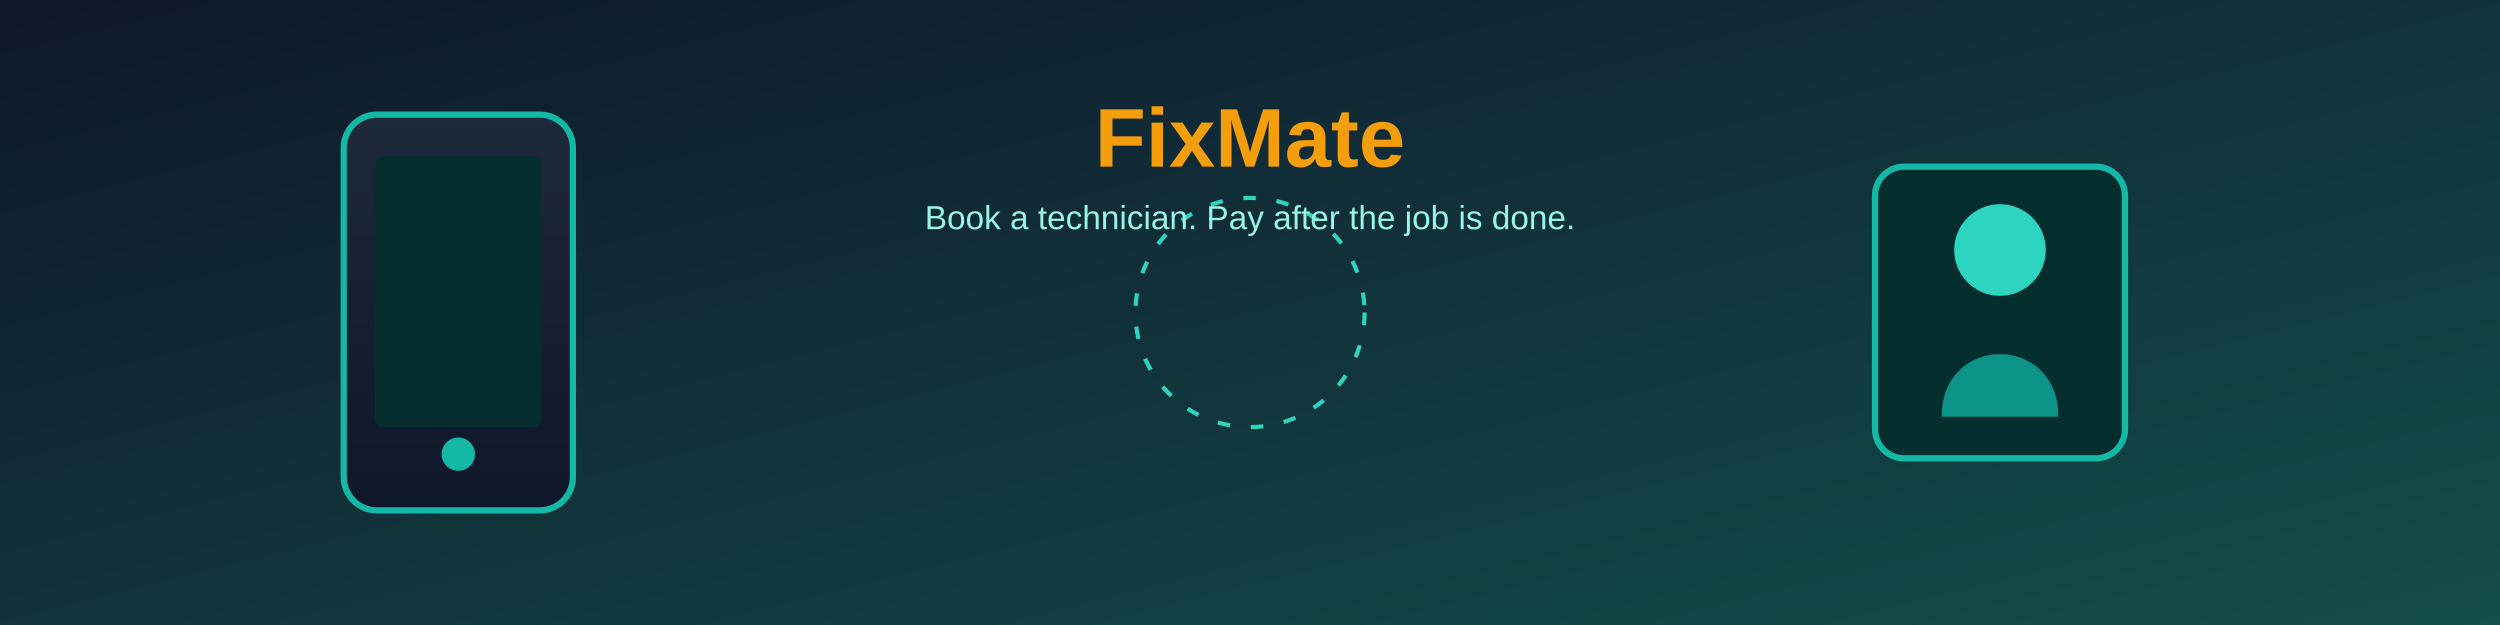
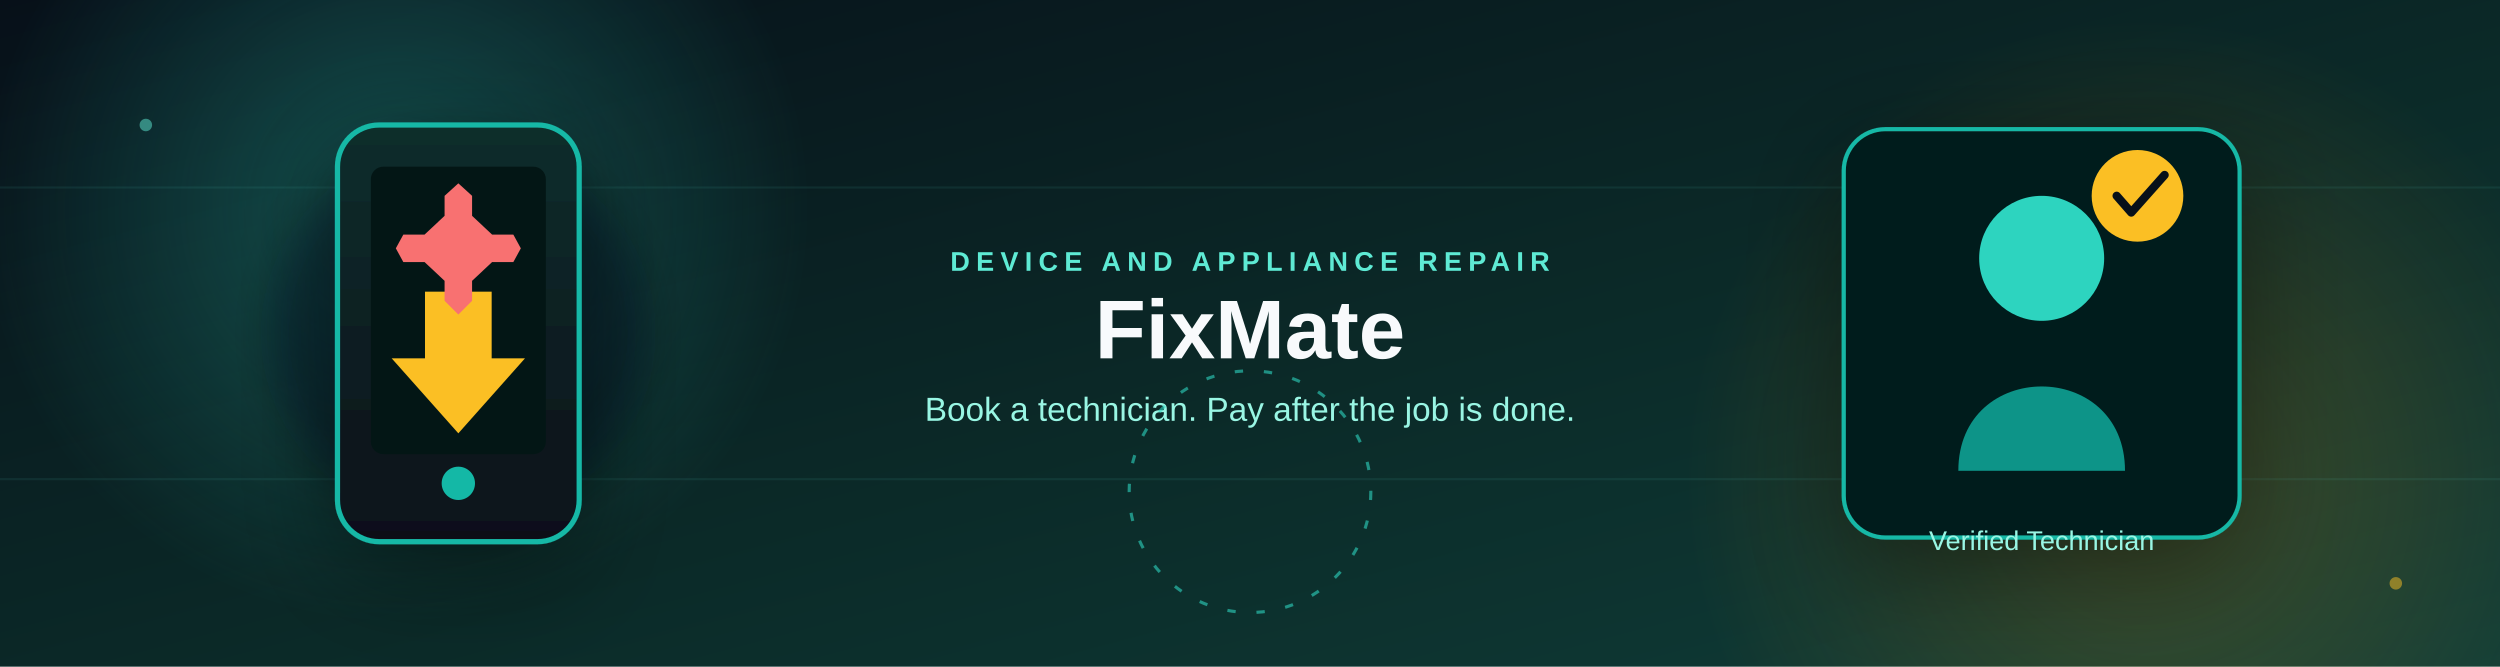
- <svg xmlns="http://www.w3.org/2000/svg" width="1200" height="300" viewBox="0 0 1200 300">
+ <svg xmlns="http://www.w3.org/2000/svg" width="1200" height="320" viewBox="0 0 1200 320">
  <defs>
    <linearGradient id="bg" x1="0" y1="0" x2="1" y2="1">
-       <stop offset="0%" stop-color="#0f172a" />
-       <stop offset="100%" stop-color="#134e4a" />
+       <stop offset="0%" stop-color="#071019" />
+       <stop offset="55%" stop-color="#0b2a28" />
+       <stop offset="100%" stop-color="#0f3d38" />
    </linearGradient>
+     <radialGradient id="glow1" cx="50%" cy="50%" r="50%">
+       <stop offset="0%" stop-color="#2dd4bf" stop-opacity="0.3" />
+       <stop offset="100%" stop-color="#2dd4bf" stop-opacity="0" />
+     </radialGradient>
+     <radialGradient id="glow2" cx="50%" cy="50%" r="50%">
+       <stop offset="0%" stop-color="#f59e0b" stop-opacity="0.22" />
+       <stop offset="100%" stop-color="#f59e0b" stop-opacity="0" />
+     </radialGradient>
    <linearGradient id="phone" x1="0" y1="0" x2="0" y2="1">
-       <stop offset="0%" stop-color="#1e293b" />
-       <stop offset="100%" stop-color="#0f172a" />
+       <stop offset="0%" stop-color="#0e2e2c" />
+       <stop offset="100%" stop-color="#071019" />
    </linearGradient>
+     <filter id="soft" x="-50%" y="-50%" width="200%" height="200%">
+       <feGaussianBlur stdDeviation="10" />
+     </filter>
  </defs>
-   <rect width="1200" height="300" fill="url(#bg)" />
-   <g transform="translate(220,150)">
-     <rect x="-55" y="-95" width="110" height="190" rx="16" fill="url(#phone)" stroke="#14b8a6" stroke-width="3" />
-     <rect x="-40" y="-75" width="80" height="130" rx="4" fill="#042f2e" />
-     <circle cx="0" cy="68" r="8" fill="#14b8a6" />
-     <path d="M-15,-20 L15,-20 L15,10 L30,10 L0,45 L-30,10 L-15,10 Z" fill="#f59e0b" opacity="0">
+   <rect width="1200" height="320" fill="url(#bg)" />
+   <circle cx="190" cy="100" r="200" fill="url(#glow1)" />
+   <circle cx="1030" cy="230" r="220" fill="url(#glow2)" />
+   <g opacity="0.08" stroke="#5eead4" stroke-width="1">
+     <line x1="0" y1="90" x2="1200" y2="90" />
+     <line x1="0" y1="230" x2="1200" y2="230" />
+   </g>
+   <g transform="translate(220,160)">
+     <circle r="90" fill="#020617" opacity="0.35" filter="url(#soft)" />
+     <rect x="-58" y="-100" width="116" height="200" rx="20" fill="url(#phone)" stroke="#14b8a6" stroke-width="2.5" style="filter:drop-shadow(0 14px 24px rgba(0,0,0,0.45))" />
+     <rect x="-42" y="-80" width="84" height="138" rx="6" fill="#031615" />
+     <circle cx="0" cy="72" r="8" fill="#14b8a6" />
+     <g>
      <animate attributeName="opacity" values="0;0;1;1;0;0" dur="5s" repeatCount="indefinite" />
-     </path>
-     <g opacity="0">
+       <path d="M-16,-20 L16,-20 L16,12 L32,12 L0,48 L-32,12 L-16,12 Z" fill="#fbbf24" />
+     </g>
+     <g>
      <animate attributeName="opacity" values="1;1;0;0;1" dur="5s" repeatCount="indefinite" />
-       <path d="M0,-70 L10,-60 L10,-45 L25,-30 L40,-30 L45,-20 L40,-10 L25,-10 L10,5 L10,20 L0,30 L-10,20 L-10,5 L-25,-10 L-40,-10 L-45,-20 L-40,-30 L-25,-30 L-10,-45 L-10,-60 Z" fill="#f87171" transform="scale(0.55) translate(0,-40)" />
+       <path transform="scale(0.6) translate(0,-50)" d="M0,-70 L11,-60 L11,-44 L27,-29 L44,-29 L50,-18 L44,-7 L27,-7 L11,8 L11,24 L0,35 L-11,24 L-11,8 L-27,-7 L-44,-7 L-50,-18 L-44,-29 L-27,-29 L-11,-44 L-11,-60 Z" fill="#f87171" />
    </g>
  </g>
-   <g transform="translate(600,150)" font-family="Verdana, Arial, sans-serif">
-     <circle r="55" fill="none" stroke="#2dd4bf" stroke-width="2" stroke-dasharray="6 10">
-       <animateTransform attributeName="transform" type="rotate" from="0" to="360" dur="12s" repeatCount="indefinite" />
+   <g font-family="Verdana, Arial, sans-serif">
+     <text x="600" y="130" fill="#5eead4" font-size="13" letter-spacing="3" font-weight="bold" text-anchor="middle">
+       DEVICE AND APPLIANCE REPAIR
+     </text>
+     <text x="600" y="172" fill="#f8fafc" font-size="40" font-weight="bold" text-anchor="middle">FixMate</text>
+     <text x="600" y="202" fill="#99f6e4" font-size="16" text-anchor="middle">Book a technician. Pay after the job is done.</text>
+     <circle cx="600" cy="236" r="58" fill="none" stroke="#2dd4bf" stroke-width="1.5" stroke-dasharray="4 10" opacity="0.6">
+       <animateTransform attributeName="transform" type="rotate" from="0 600 236" to="360 600 236" dur="14s" repeatCount="indefinite" />
    </circle>
-     <text y="-70" fill="#f59e0b" font-size="40" font-weight="bold" text-anchor="middle">FixMate</text>
-     <text y="-40" fill="#99f6e4" font-size="16" text-anchor="middle">Book a technician. Pay after the job is done.</text>
  </g>
-   <g transform="translate(960,150)">
-     <rect x="-60" y="-70" width="120" height="140" rx="14" fill="#042f2e" stroke="#14b8a6" stroke-width="3" />
-     <circle cx="0" cy="-30" r="22" fill="#2dd4bf" />
-     <path d="M-28,50 C-28,10 28,10 28,50 Z" fill="#0d9488" />
-     <g opacity="0">
-       <animate attributeName="opacity" values="0;1;1;0;0" dur="5s" begin="1.2s" repeatCount="indefinite" />
-       <circle cx="30" cy="-55" r="16" fill="#facc15" />
-       <path d="M24,-55 l4,5 l9,-11" stroke="#042f2e" stroke-width="3" fill="none" stroke-linecap="round" stroke-linejoin="round" />
+   <g transform="translate(980,160)">
+     <rect x="-95" y="-98" width="190" height="196" rx="20" fill="#061b1a" stroke="#14b8a6" stroke-width="2" style="filter:drop-shadow(0 14px 26px rgba(0,0,0,0.45))" />
+     <circle cx="0" cy="-36" r="30" fill="#2dd4bf" />
+     <path d="M-40,66 C-40,12 40,12 40,66 Z" fill="#0d9488" />
+     <g>
+       <animate attributeName="opacity" values="0;1;1;0" dur="5s" begin="1.3s" repeatCount="indefinite" />
+       <circle cx="46" cy="-66" r="22" fill="#fbbf24" />
+       <path d="M36,-66 l7,8 l16,-18" stroke="#071019" stroke-width="4" fill="none" stroke-linecap="round" stroke-linejoin="round" />
    </g>
+     <text x="0" y="104" fill="#99f6e4" font-size="13" text-anchor="middle" font-family="Verdana, Arial, sans-serif">
+       Verified Technician
+     </text>
+   </g>
+   <g transform="translate(70,60)" opacity="0.5">
+     <circle r="3" fill="#5eead4">
+       <animate attributeName="opacity" values="0.3;1;0.3" dur="2.4s" repeatCount="indefinite" />
+     </circle>
+   </g>
+   <g transform="translate(1150,280)" opacity="0.5">
+     <circle r="3" fill="#fbbf24">
+       <animate attributeName="opacity" values="0.3;1;0.3" dur="3s" repeatCount="indefinite" />
+     </circle>
  </g>
</svg>
